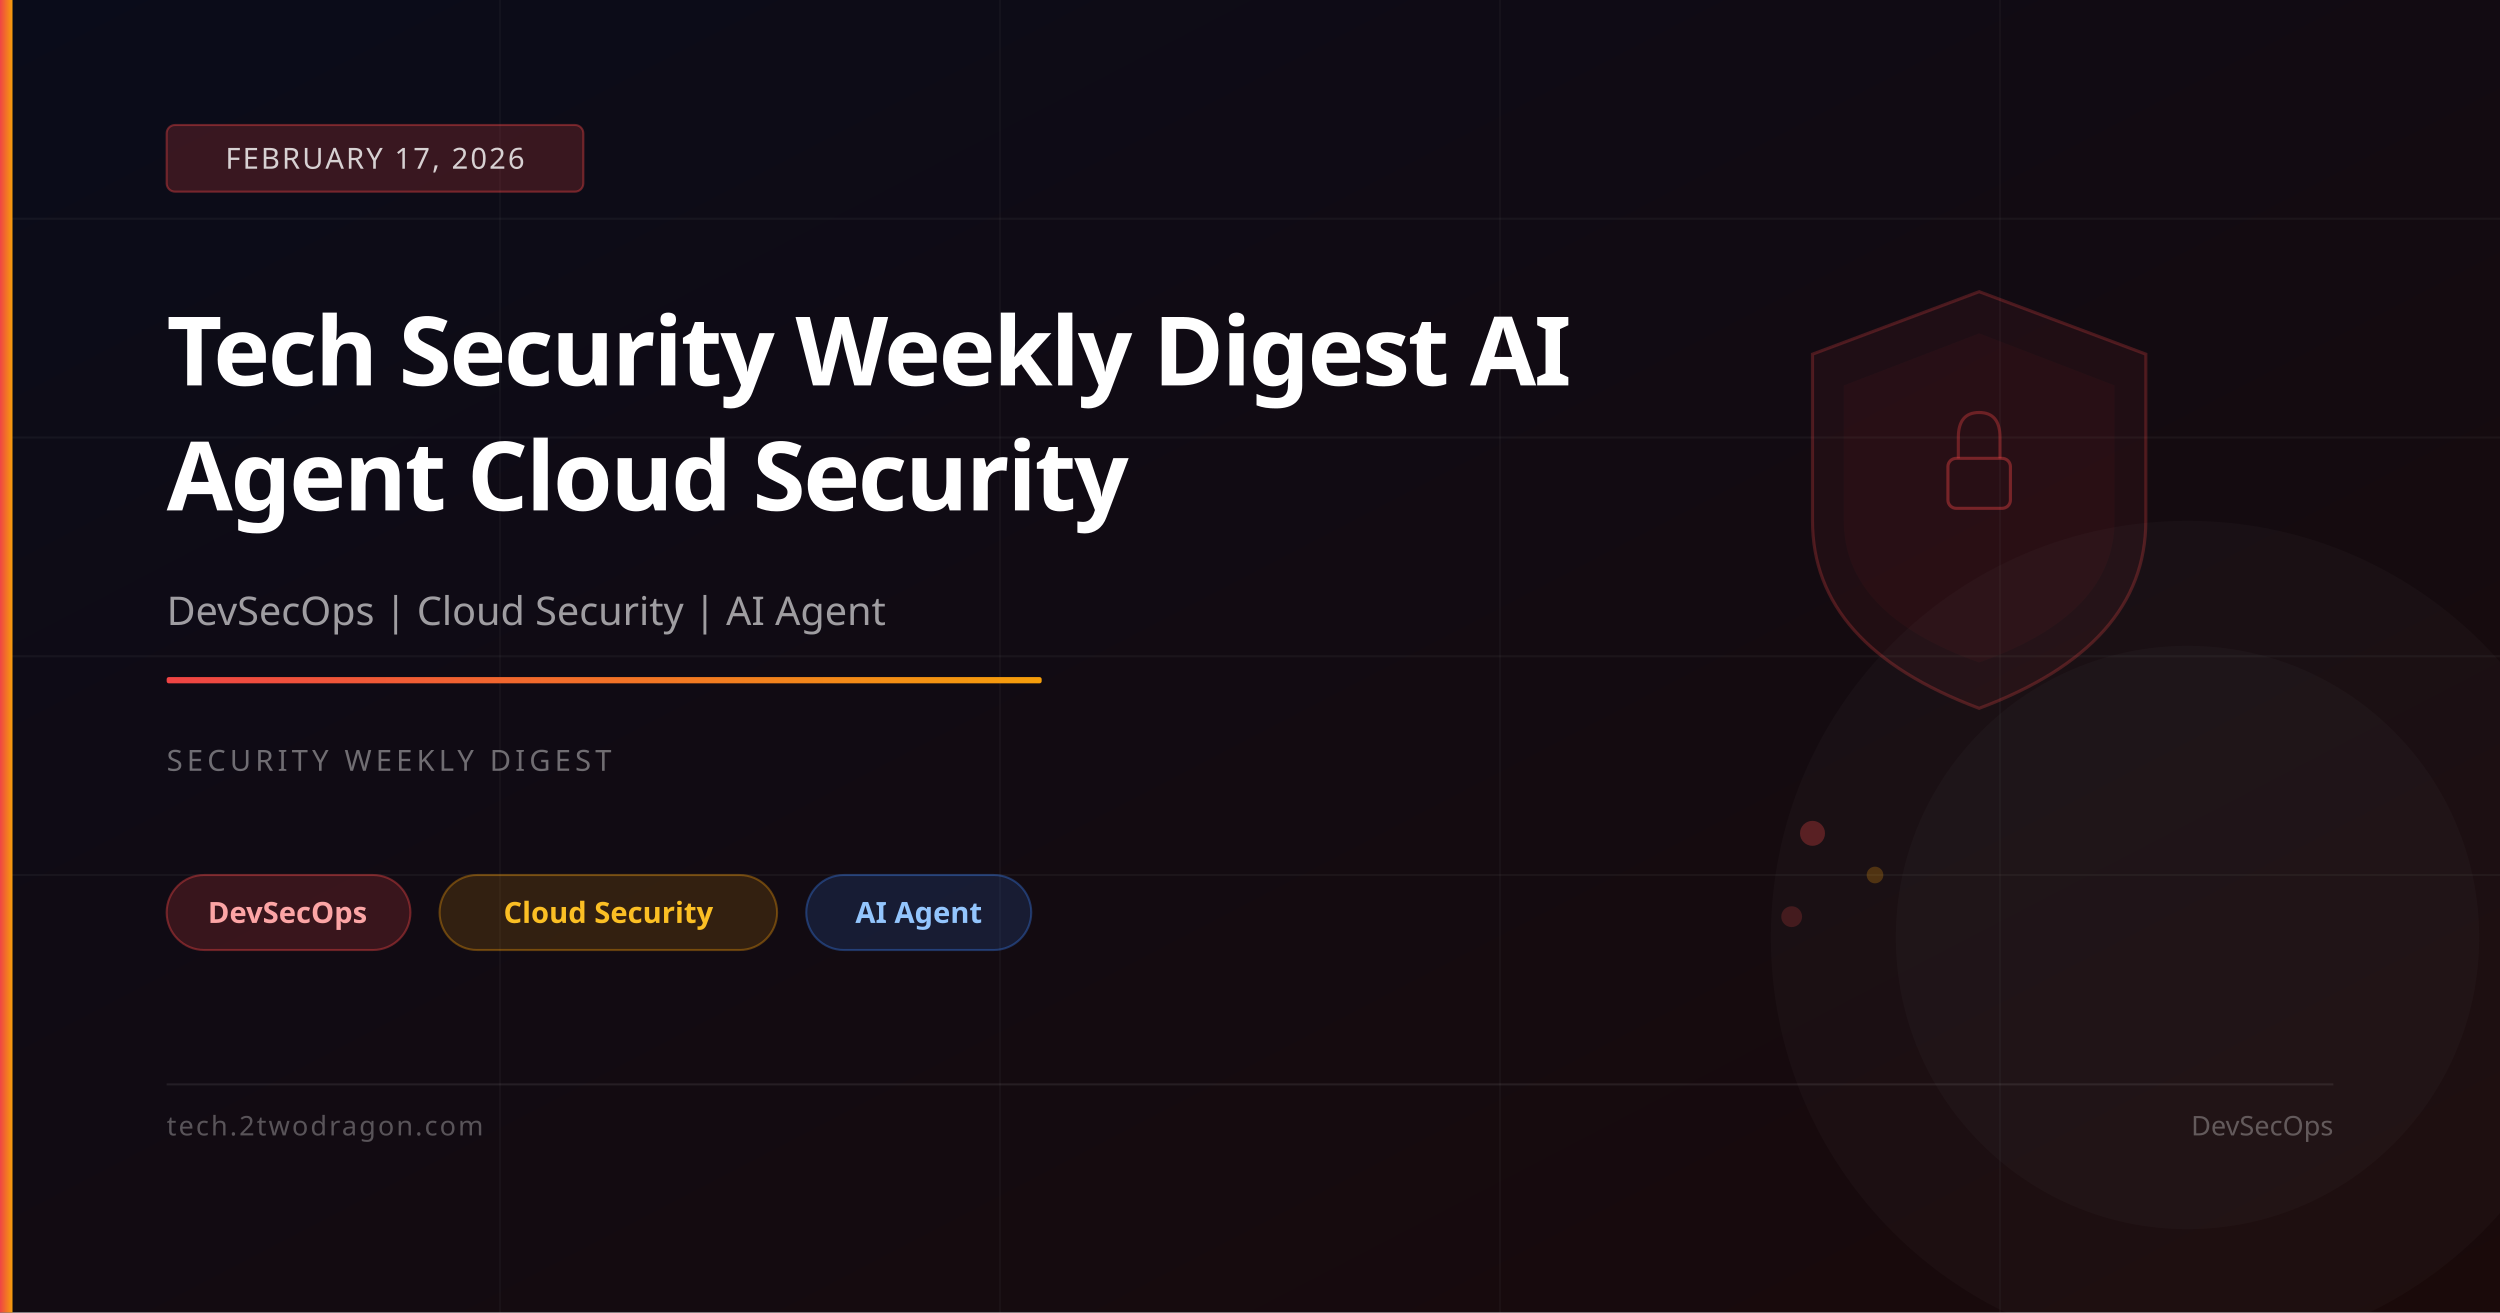
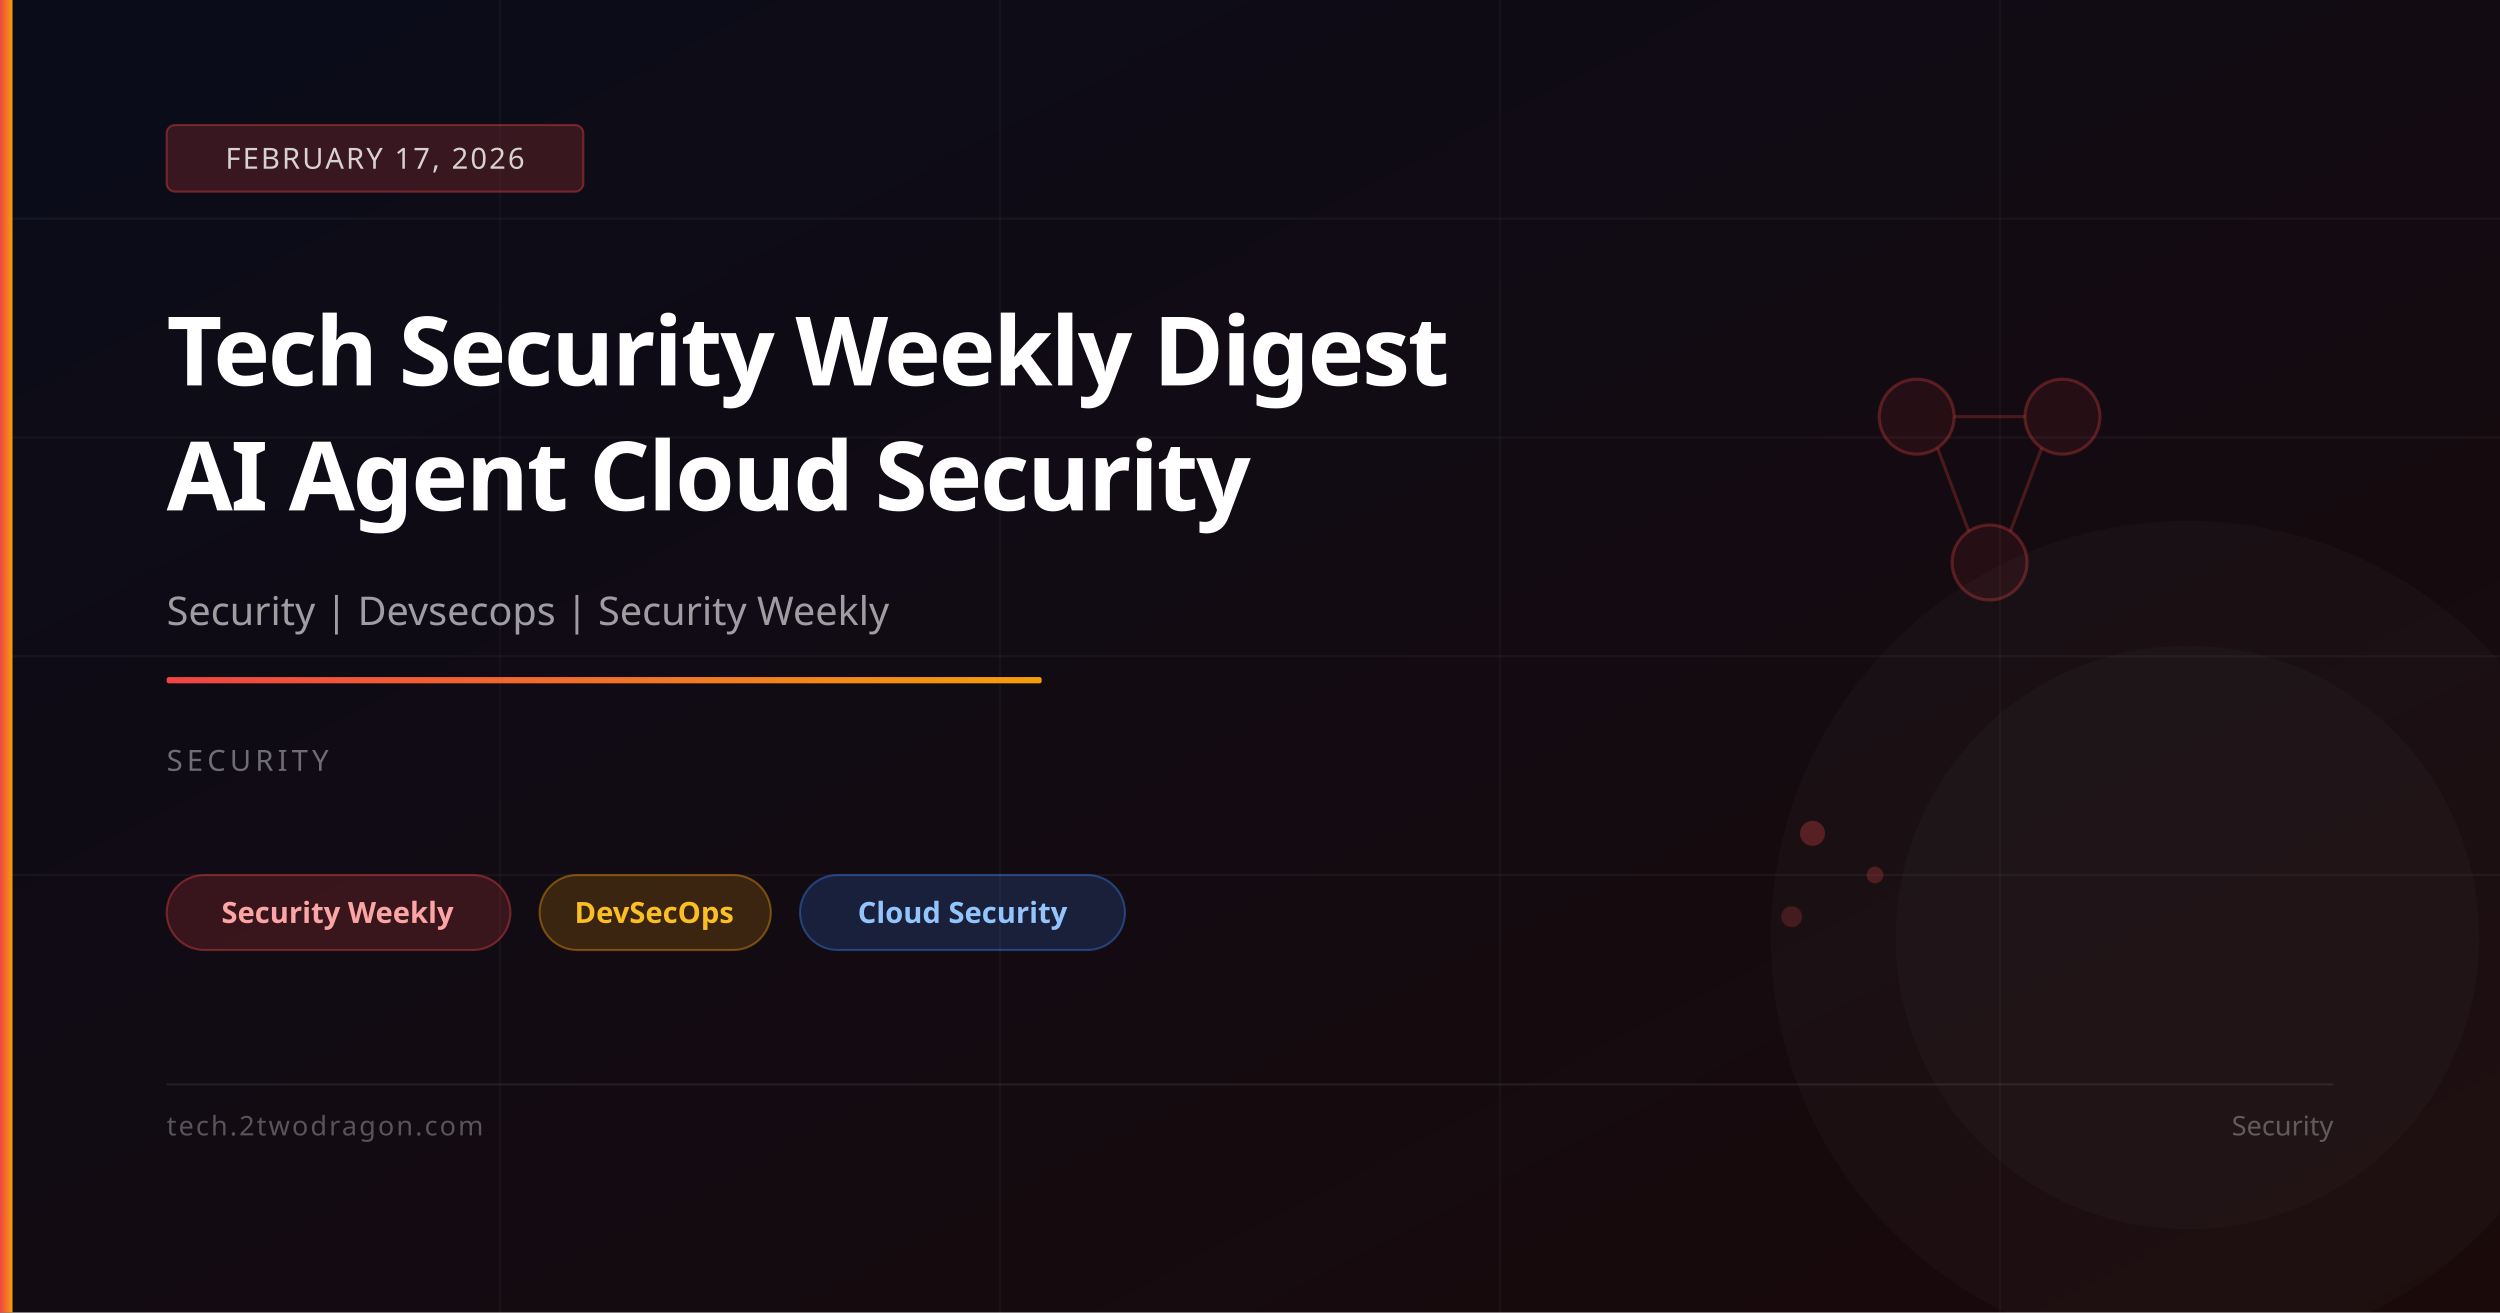
<svg xmlns="http://www.w3.org/2000/svg" viewBox="0 0 1200 630" width="1200" height="630">
  <defs>
    <linearGradient id="bg" x1="0%" y1="0%" x2="100%" y2="100%">
      <stop offset="0%" stop-color="#0a0c1a" />
      <stop offset="100%" stop-color="#1a0a0a" />
    </linearGradient>
    <linearGradient id="accent" x1="0%" y1="0%" x2="100%" y2="0%">
      <stop offset="0%" stop-color="#ef4444" />
      <stop offset="100%" stop-color="#f59e0b" />
    </linearGradient>
  </defs>
  <rect width="1200" height="630" fill="url(#bg)" />
  <line x1="0" y1="105" x2="1200" y2="105" stroke="rgba(255,255,255,0.04)" stroke-width="1" />
  <line x1="0" y1="210" x2="1200" y2="210" stroke="rgba(255,255,255,0.04)" stroke-width="1" />
  <line x1="0" y1="315" x2="1200" y2="315" stroke="rgba(255,255,255,0.04)" stroke-width="1" />
  <line x1="0" y1="420" x2="1200" y2="420" stroke="rgba(255,255,255,0.04)" stroke-width="1" />
  <line x1="240" y1="0" x2="240" y2="630" stroke="rgba(255,255,255,0.03)" stroke-width="1" />
  <line x1="480" y1="0" x2="480" y2="630" stroke="rgba(255,255,255,0.03)" stroke-width="1" />
  <line x1="720" y1="0" x2="720" y2="630" stroke="rgba(255,255,255,0.03)" stroke-width="1" />
  <line x1="960" y1="0" x2="960" y2="630" stroke="rgba(255,255,255,0.03)" stroke-width="1" />
-   <path d="M950,140 L1030,170 L1030,250 Q1030,310 950,340 Q870,310 870,250 L870,170 Z" fill="rgba(239,68,68,0.06)" stroke="rgba(239,68,68,0.25)" stroke-width="1.5" />
-   <path d="M950,160 L1015,185 L1015,250 Q1015,295 950,318 Q885,295 885,250 L885,185 Z" fill="rgba(239,68,68,0.04)" />
-   <rect x="935" y="220" width="30" height="24" rx="4" fill="none" stroke="rgba(239,68,68,0.4)" stroke-width="1.5" />
-   <path d="M940,220 L940,210 Q940,198 950,198 Q960,198 960,210 L960,220" fill="none" stroke="rgba(239,68,68,0.35)" stroke-width="1.5" />
+   <circle cx="920" cy="200" r="18" fill="rgba(239,68,68,0.08)" stroke="rgba(239,68,68,0.3)" stroke-width="1.5" />
+   <circle cx="990" cy="200" r="18" fill="rgba(239,68,68,0.08)" stroke="rgba(239,68,68,0.3)" stroke-width="1.5" />
+   <circle cx="955" cy="270" r="18" fill="rgba(239,68,68,0.08)" stroke="rgba(239,68,68,0.3)" stroke-width="1.5" />
+   <line x1="938" y1="200" x2="972" y2="200" stroke="rgba(239,68,68,0.25)" stroke-width="1.5" />
+   <line x1="930" y1="215" x2="945" y2="255" stroke="rgba(239,68,68,0.25)" stroke-width="1.5" />
+   <line x1="980" y1="215" x2="965" y2="255" stroke="rgba(239,68,68,0.25)" stroke-width="1.5" />
  <circle cx="870" cy="400" r="6" fill="rgba(239,68,68,0.3)" />
-   <circle cx="900" cy="420" r="4" fill="rgba(245,158,11,0.25)" />
+   <circle cx="900" cy="420" r="4" fill="rgba(239,68,68,0.25)" />
  <circle cx="860" cy="440" r="5" fill="rgba(239,68,68,0.2)" />
  <circle cx="1050" cy="450" r="200" fill="rgba(255,255,255,0.02)" />
  <circle cx="1050" cy="450" r="140" fill="rgba(255,255,255,0.02)" />
  <rect x="0" y="0" width="6" height="630" fill="url(#accent)" />
  <rect x="80" y="60" width="200" height="32" rx="4" fill="rgba(239,68,68,0.2)" stroke="rgba(239,68,68,0.4)" stroke-width="1" />
  <text x="180" y="81" font-family="system-ui,sans-serif" font-size="14" fill="rgba(255,255,255,0.8)" text-anchor="middle" letter-spacing="1">FEBRUARY 17, 2026</text>
-   <text x="80" y="185" font-family="system-ui,sans-serif" font-size="46" font-weight="700" fill="white" letter-spacing="-1">Tech Security Weekly Digest AI</text>
-   <text x="80" y="245" font-family="system-ui,sans-serif" font-size="46" font-weight="700" fill="white" letter-spacing="-1">Agent Cloud Security</text>
-   <text x="80" y="300" font-family="system-ui,sans-serif" font-size="19" fill="rgba(255,255,255,0.6)">DevSecOps | Cloud Security | AI Agent</text>
+   <text x="80" y="185" font-family="system-ui,sans-serif" font-size="46" font-weight="700" fill="white" letter-spacing="-1">Tech Security Weekly Digest</text>
+   <text x="80" y="245" font-family="system-ui,sans-serif" font-size="46" font-weight="700" fill="white" letter-spacing="-1">AI Agent Cloud Security</text>
+   <text x="80" y="300" font-family="system-ui,sans-serif" font-size="19" fill="rgba(255,255,255,0.6)">Security | Devsecops | Security Weekly</text>
  <rect x="80" y="325" width="420" height="3" rx="1" fill="url(#accent)" />
-   <text x="80" y="370" font-family="system-ui,sans-serif" font-size="14" fill="rgba(255,255,255,0.4)" letter-spacing="2">SECURITY WEEKLY DIGEST</text>
-   <rect x="80" y="420" width="117" height="36" rx="18" fill="rgba(239,68,68,0.18)" stroke="rgba(239,68,68,0.4)" stroke-width="1" />
-   <text x="138" y="443" font-family="system-ui,sans-serif" font-size="14" fill="#fca5a5" text-anchor="middle" font-weight="600">DevSecOps</text>
-   <rect x="211" y="420" width="162" height="36" rx="18" fill="rgba(245,158,11,0.15)" stroke="rgba(245,158,11,0.35)" stroke-width="1" />
-   <text x="292" y="443" font-family="system-ui,sans-serif" font-size="14" fill="#fbbf24" text-anchor="middle" font-weight="600">Cloud Security</text>
-   <rect x="387" y="420" width="108" height="36" rx="18" fill="rgba(59,130,246,0.15)" stroke="rgba(59,130,246,0.35)" stroke-width="1" />
-   <text x="441" y="443" font-family="system-ui,sans-serif" font-size="14" fill="#93c5fd" text-anchor="middle" font-weight="600">AI Agent</text>
+   <text x="80" y="370" font-family="system-ui,sans-serif" font-size="14" fill="rgba(255,255,255,0.4)" letter-spacing="2">SECURITY</text>
+   <rect x="80" y="420" width="165" height="36" rx="18" fill="rgba(239,68,68,0.18)" stroke="rgba(239,68,68,0.4)" stroke-width="1" />
+   <text x="162" y="443" font-family="system-ui,sans-serif" font-size="14" fill="#fca5a5" text-anchor="middle" font-weight="600">Security Weekly</text>
+   <rect x="259" y="420" width="111" height="36" rx="18" fill="rgba(245,158,11,0.18)" stroke="rgba(245,158,11,0.4)" stroke-width="1" />
+   <text x="314" y="443" font-family="system-ui,sans-serif" font-size="14" fill="#fbbf24" text-anchor="middle" font-weight="600">DevSecOps</text>
+   <rect x="384" y="420" width="156" height="36" rx="18" fill="rgba(59,130,246,0.18)" stroke="rgba(59,130,246,0.4)" stroke-width="1" />
+   <text x="462" y="443" font-family="system-ui,sans-serif" font-size="14" fill="#93c5fd" text-anchor="middle" font-weight="600">Cloud Security</text>
  <rect x="80" y="520" width="1040" height="1" fill="rgba(255,255,255,0.08)" />
  <text x="80" y="545" font-family="system-ui,sans-serif" font-size="13" fill="rgba(255,255,255,0.3)" letter-spacing="1">tech.2twodragon.com</text>
-   <text x="1120" y="545" font-family="system-ui,sans-serif" font-size="13" fill="rgba(255,255,255,0.3)" text-anchor="end">DevSecOps</text>
+   <text x="1120" y="545" font-family="system-ui,sans-serif" font-size="13" fill="rgba(255,255,255,0.3)" text-anchor="end">Security</text>
</svg>
